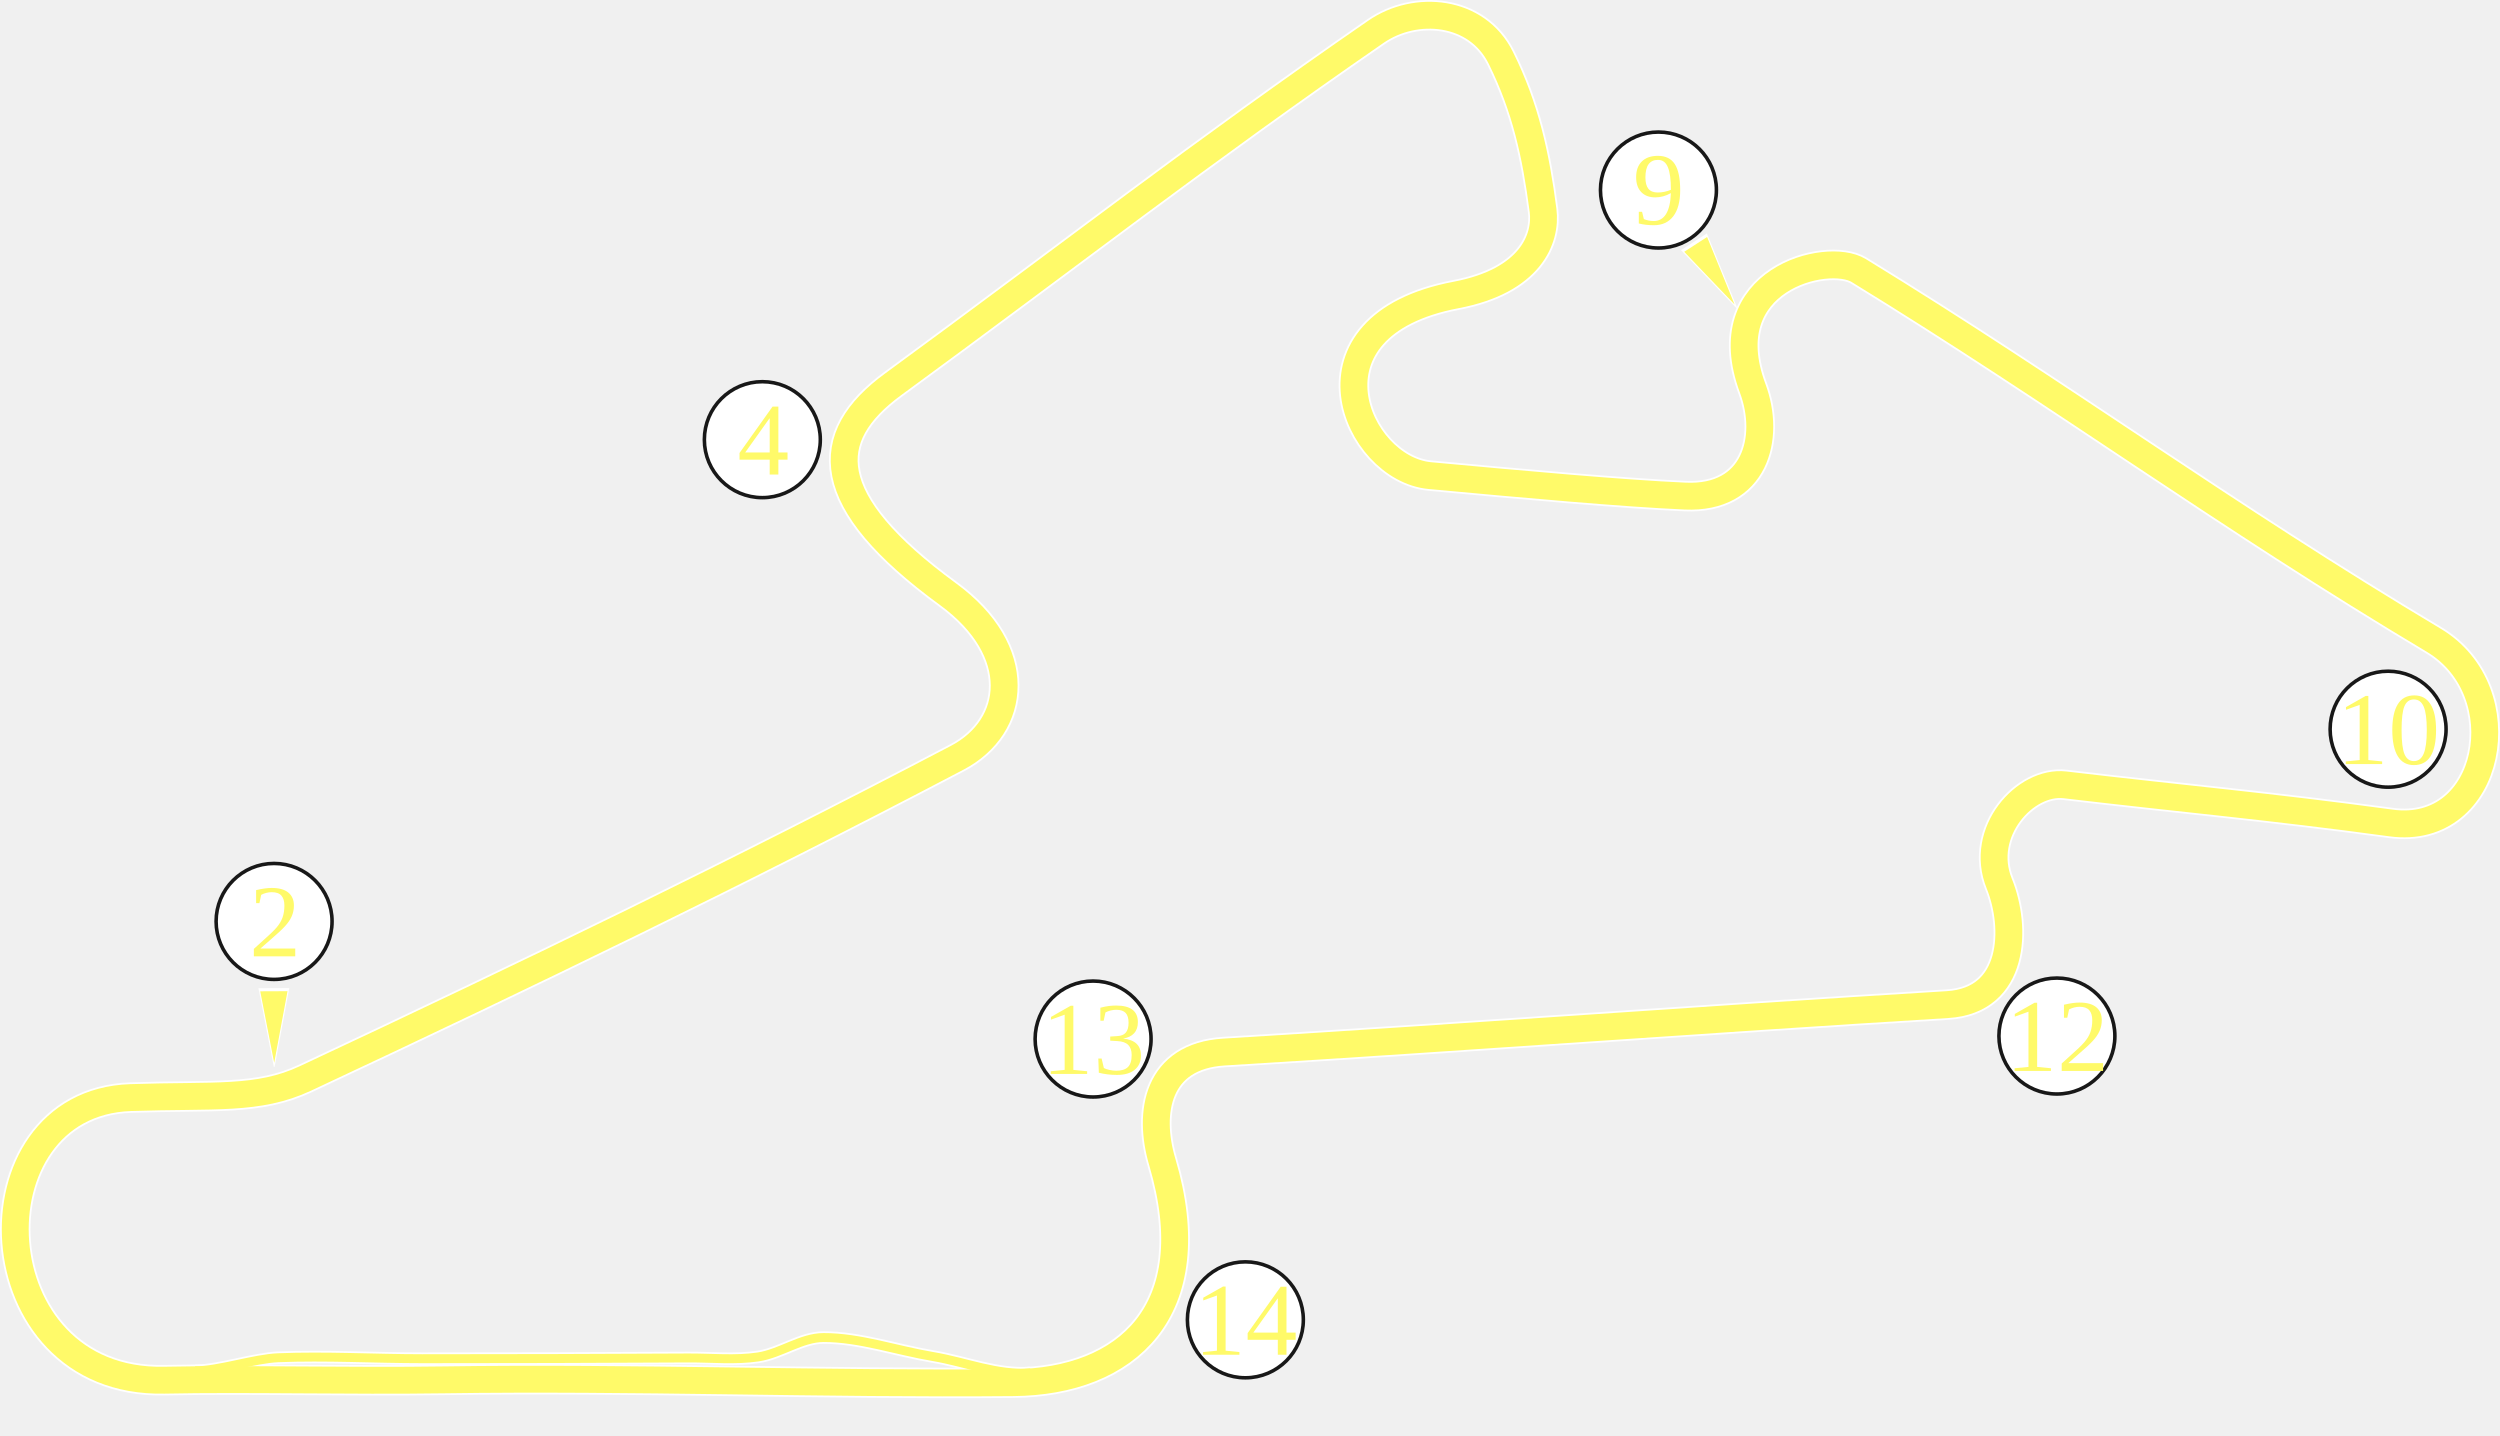
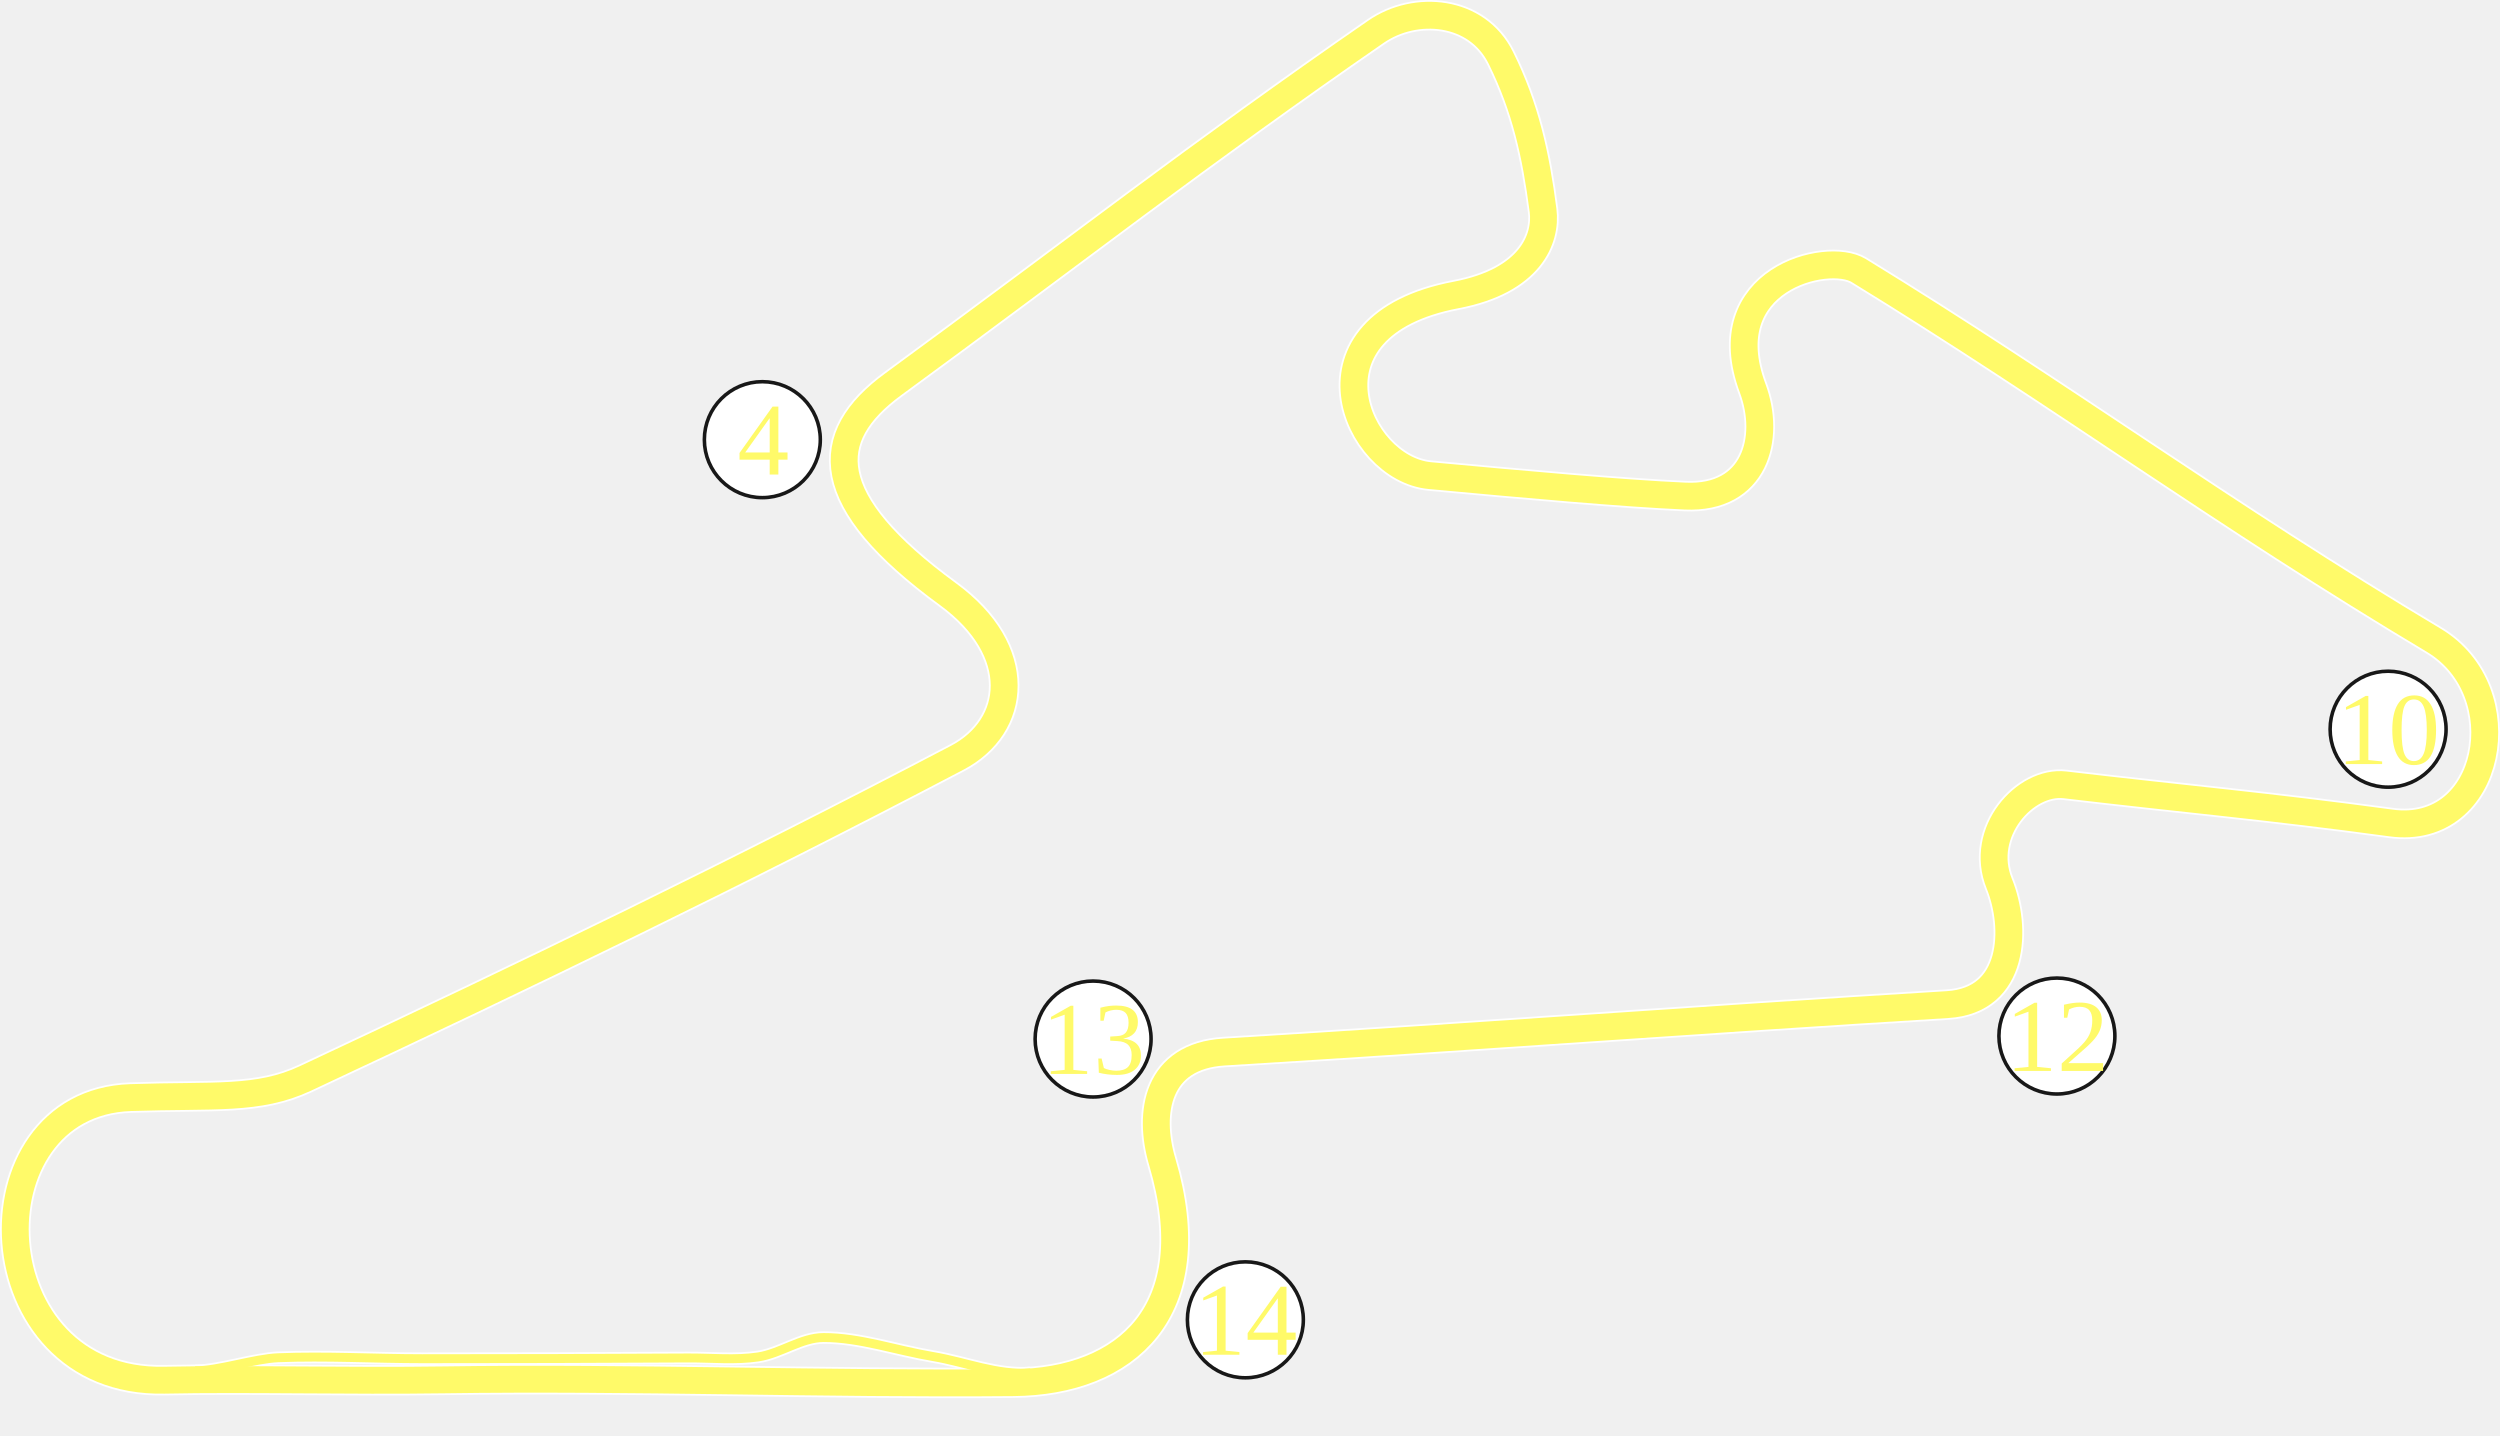
<svg xmlns="http://www.w3.org/2000/svg" xmlns:xlink="http://www.w3.org/1999/xlink" version="1.0" id="svg3582" height="800.895" width="1394.436">
  <defs id="defs3584">
    <clipPath id="clipPath3490" clipPathUnits="userSpaceOnUse">
      <rect transform="matrix(-0.7183395,0.6956928,-0.6956928,-0.7183395,0,0)" y="104.104" x="683.14" height="1003.748" width="1511.787" id="rect3492" style="opacity:1;fill:#006a00;fill-opacity:1;fill-rule:nonzero;stroke:none" />
    </clipPath>
    <pattern id="pattern4912" patternTransform="matrix(0.1737876,0,0,0.1737876,763.4772,1693.907)" height="18.138" width="18.181" patternUnits="userSpaceOnUse">
      <g transform="translate(-1025.535,-1215.281)" id="g4907">
        <rect y="1215.281" x="1025.535" height="18.096" width="18.173" id="rect4899" style="opacity:1;fill:#fffa69;fill-opacity:1;stroke:none;stroke-width:0.5;stroke-linecap:round;stroke-linejoin:round;stroke-miterlimit:4;stroke-dasharray:none;stroke-dashoffset:0;stroke-opacity:1" />
        <rect y="1215.281" x="1025.535" height="9.075" width="9.075" id="rect4903" style="opacity:1;fill:#ffffff;fill-opacity:1;stroke:none;stroke-width:0.5;stroke-linecap:round;stroke-linejoin:round;stroke-miterlimit:4;stroke-dasharray:none;stroke-dashoffset:0;stroke-opacity:1" />
        <rect y="1224.344" x="1034.641" height="9.075" width="9.075" id="rect4905" style="opacity:1;fill:#ffffff;fill-opacity:1;stroke:none;stroke-width:0.5;stroke-linecap:round;stroke-linejoin:round;stroke-miterlimit:4;stroke-dasharray:none;stroke-dashoffset:0;stroke-opacity:1" />
      </g>
    </pattern>
    <pattern patternTransform="matrix(0.4562459,1.6264824e-8,-1.6264824e-8,0.4562459,-1778.227,454.6431)" id="pattern4166" xlink:href="#pattern4912" />
    <clipPath id="clipPath3494" clipPathUnits="userSpaceOnUse">
      <rect transform="matrix(-0.9472965,-0.3203582,0.9519016,-0.3064038,0,0)" y="-2372.13" x="-4232.846" height="1468.418" width="2168.193" id="rect3496" style="opacity:1;fill:#006a00;fill-opacity:1;fill-rule:nonzero;stroke:none" />
    </clipPath>
    <clipPath id="clipPath9716" clipPathUnits="userSpaceOnUse">
      <path style="fill:#6a6a6a;fill-opacity:1;fill-rule:nonzero;stroke:#010101;stroke-width:0.943;stroke-linecap:round;stroke-linejoin:round;stroke-miterlimit:4;stroke-dasharray:none;stroke-dashoffset:0;stroke-opacity:1" d="M 871.135,932.363 C 1314.876,1345.252 1758.616,1758.14 2202.356,2171.029 C 2375.779,1984.647 2549.202,1798.266 2722.625,1611.884 C 2278.885,1198.996 1835.145,786.108 1391.405,373.219 C 1217.982,559.601 1044.559,745.982 871.135,932.363 z" id="path9718" />
    </clipPath>
  </defs>
  <g transform="translate(164.2099,-438.3449)" id="layer1">
    <path style="fill:none;fill-rule:evenodd;stroke:#ffffff;stroke-width:7;stroke-linecap:butt;stroke-linejoin:round;stroke-miterlimit:4;stroke-dasharray:none;stroke-opacity:1" d="m 410.58,1204.133 c -18.536,1.395 -36.324,-6.119 -54.382,-9.14 -20.381,-3.41 -40.929,-10.639 -61.081,-10.598 -12.356,0.025 -24.009,8.941 -36.421,10.81 -12.766,1.922 -26.058,0.505 -39.089,0.575 -49.443,0.263 -98.888,0.447 -148.332,0.421 -26.779,-0.014 -53.638,-1.622 -80.335,-0.543 -13.22,0.535 -33.168,7.271 -46.358,7.321" id="path4291" />
    <path style="font-size:40px;fill:none;fill-rule:evenodd;stroke:#ffffff;stroke-width:17;stroke-linecap:butt;stroke-linejoin:round;stroke-miterlimit:4;stroke-dasharray:none;stroke-opacity:1" d="m 83.086,1208.002 c -52.176,0.774 -109.434,-0.784 -155.665,0.179 -104.51,2.176 -110.15,-154.504 -18.781,-157.627 46.692,-1.595 71.153,1.649 97.465,-10.664 C 131.45,981.237 247.87,924.923 369.637,861.043 c 33.539,-17.595 38.145,-59.682 -5.045,-91.242 -71.379,-52.159 -70.9,-87.651 -30.59,-117.13 98.999,-72.4 170.99,-128.777 269.276,-196.619 22.095,-15.252 56.293,-12.309 69.618,14.529 13.82,27.834 19.537,54.086 23.562,85.083 2.083,16.045 -7.25,39.355 -48.431,47.192 -90.669,17.256 -55.846,96.962 -14.729,100.769 53.38,4.942 107.215,9.853 142.453,11.433 38.854,1.742 48.02,-32.285 37.645,-60.114 -22.603,-60.63 41.499,-76.507 59.128,-65.705 112.323,68.82 204.106,136.63 320.733,206.222 47.681,28.451 32.591,109.615 -23.855,101.917 -68.201,-9.301 -115.226,-13.373 -181.778,-21.251 -22.242,-2.633 -48.371,26.32 -36.698,55.083 9.936,24.482 8.981,65.159 -28.851,67.472 -142.946,8.734 -260.982,17.762 -403.583,26.47 -37.161,2.269 -42.683,33.479 -34.409,61.326 24.723,83.421 -20.199,122.489 -83.064,123.075 -106.106,0.988 -211.951,-3.124 -317.931,-1.55 z" id="path4289" />
    <path id="path4189" d="m 410.58,1204.133 c -18.536,1.395 -36.324,-6.119 -54.382,-9.14 -20.381,-3.41 -40.929,-10.639 -61.081,-10.598 -12.356,0.025 -24.009,8.941 -36.421,10.81 -12.766,1.922 -26.058,0.505 -39.089,0.575 -49.443,0.263 -98.888,0.447 -148.332,0.421 -26.779,-0.014 -53.638,-1.622 -80.335,-0.543 -13.22,0.535 -33.168,7.271 -46.358,7.321" style="fill:none;fill-rule:evenodd;stroke:#fffa69;stroke-width:5;stroke-linecap:butt;stroke-linejoin:round;stroke-miterlimit:4;stroke-dasharray:none;stroke-opacity:1" />
    <path id="path3618" d="m 83.086,1208.002 c -52.176,0.774 -109.434,-0.784 -155.665,0.179 -104.51,2.176 -110.15,-154.504 -18.781,-157.627 46.692,-1.595 71.153,1.649 97.465,-10.664 C 131.45,981.237 247.87,924.923 369.637,861.043 c 33.539,-17.595 38.145,-59.682 -5.045,-91.242 -71.379,-52.159 -70.9,-87.651 -30.59,-117.13 98.999,-72.4 170.99,-128.777 269.276,-196.619 22.095,-15.252 56.293,-12.309 69.618,14.529 13.82,27.834 19.537,54.086 23.562,85.083 2.083,16.045 -7.25,39.355 -48.431,47.192 -90.669,17.256 -55.846,96.962 -14.729,100.769 53.38,4.942 107.215,9.853 142.453,11.433 38.854,1.742 48.02,-32.285 37.645,-60.114 -22.603,-60.63 41.499,-76.507 59.128,-65.705 112.323,68.82 204.106,136.63 320.733,206.222 47.681,28.451 32.591,109.615 -23.855,101.917 -68.201,-9.301 -115.226,-13.373 -181.778,-21.251 -22.242,-2.633 -48.371,26.32 -36.698,55.083 9.936,24.482 8.981,65.159 -28.851,67.472 -142.946,8.734 -260.982,17.762 -403.583,26.47 -37.161,2.269 -42.683,33.479 -34.409,61.326 24.723,83.421 -20.199,122.489 -83.064,123.075 -106.106,0.988 -211.951,-3.124 -317.931,-1.55 z" style="font-size:40px;fill:none;fill-rule:evenodd;stroke:#fffa69;stroke-width:15;stroke-linecap:butt;stroke-linejoin:round;stroke-miterlimit:4;stroke-dasharray:none;stroke-opacity:1" />
-     <g transform="translate(2.912573,-86.40637)" id="g4399">
-       <g id="g4235" transform="matrix(1.44,0,0,1.44,-387.5345,-323.61)">
-         <circle r="22.458" cy="1170.128" cx="528.577" transform="translate(266.8715,-507.3822)" id="path4233" style="display:inline;overflow:visible;visibility:visible;opacity:1;fill:#ffffff;fill-opacity:1;fill-rule:nonzero;stroke:#181818;stroke-width:1.389;stroke-linecap:round;stroke-linejoin:round;stroke-miterlimit:4;stroke-dasharray:none;stroke-dashoffset:66;stroke-opacity:1;marker:none;marker-start:none;marker-mid:none;marker-end:none;enable-background:accumulate" />
-         <text id="text4161" y="675.988" x="785.517" style="font-style:normal;font-weight:normal;line-height:0%;font-family:'Times New Roman';writing-mode:lr-tb;fill:#fffa69;fill-opacity:1;stroke:none;stroke-width:1px;stroke-linecap:butt;stroke-linejoin:miter;stroke-opacity:1" xml:space="preserve">
-           <tspan style="font-size:40px;line-height:1.25" y="675.988" x="785.517" id="tspan4163">9</tspan>
-         </text>
-       </g>
-       <path clip-path="url(#clipPath3494)" transform="matrix(-0.5558322,0.3602128,-1.091776,-1.684681,3240.917,2409.912)" d="m 1695.937,1398.521 -24.481,0 12.241,-21.201 z" id="path4347" style="display:inline;opacity:1;fill:#fffa69;fill-opacity:1;stroke:#ffffff;stroke-width:0.867;stroke-linecap:round;stroke-linejoin:miter;stroke-miterlimit:4;stroke-dasharray:none;stroke-dashoffset:0;stroke-opacity:1" />
-     </g>
-     <g transform="translate(99.02752,-10.67944)" id="g4361">
-       <g id="g4277" transform="matrix(1.44,0,0,1.44,36.25002,-557.2355)">
-         <circle r="22.458" cy="1170.128" cx="528.577" transform="translate(-630.3919,-114.4288)" id="path4275" style="display:inline;overflow:visible;visibility:visible;opacity:1;fill:#ffffff;fill-opacity:1;fill-rule:nonzero;stroke:#181818;stroke-width:1.389;stroke-linecap:round;stroke-linejoin:round;stroke-miterlimit:4;stroke-dasharray:none;stroke-dashoffset:66;stroke-opacity:1;marker:none;marker-start:none;marker-mid:none;marker-end:none;enable-background:accumulate" />
-         <text id="text4133" y="1069.215" x="-111.414" style="font-style:normal;font-weight:normal;line-height:0%;font-family:'Times New Roman';writing-mode:lr-tb;fill:#fffa69;fill-opacity:1;stroke:none;stroke-width:1px;stroke-linecap:butt;stroke-linejoin:miter;stroke-opacity:1" xml:space="preserve">
-           <tspan style="font-size:40px;line-height:1.25" y="1069.215" x="-111.414" id="tspan4135">2</tspan>
-         </text>
-       </g>
-       <path style="display:inline;opacity:1;fill:#fffa69;fill-opacity:1;stroke:#ffffff;stroke-width:0.867;stroke-linecap:round;stroke-linejoin:miter;stroke-miterlimit:4;stroke-dasharray:none;stroke-dashoffset:0;stroke-opacity:1" id="path4359" d="m 1695.937,1398.521 -24.481,0 12.241,-21.201 z" transform="matrix(0.6623404,-0.00281068,-0.00851869,-2.007499,-1213.743,3813.313)" clip-path="url(#clipPath3494)" />
-     </g>
    <g id="g4368" transform="matrix(1.44,0,0,1.44,-254.3813,-469.9165)">
      <circle r="22.458" cy="1170.128" cx="528.577" transform="translate(-170.6716,-369.09)" id="path4370" style="display:inline;overflow:visible;visibility:visible;opacity:1;fill:#ffffff;fill-opacity:1;fill-rule:nonzero;stroke:#181818;stroke-width:1.389;stroke-linecap:round;stroke-linejoin:round;stroke-miterlimit:4;stroke-dasharray:none;stroke-dashoffset:66;stroke-opacity:1;marker:none;marker-start:none;marker-mid:none;marker-end:none;enable-background:accumulate" />
      <text id="text4372" y="814.554" x="348.286" style="font-style:normal;font-weight:normal;line-height:0%;font-family:'Times New Roman';writing-mode:lr-tb;fill:#fffa69;fill-opacity:1;stroke:none;stroke-width:1px;stroke-linecap:butt;stroke-linejoin:miter;stroke-opacity:1" xml:space="preserve">
        <tspan style="font-size:40px;line-height:1.25" y="814.554" x="348.286" id="tspan4374">4</tspan>
      </text>
    </g>
    <g transform="matrix(1.44,0,0,1.44,-544.7612,-389.316)" id="g4221-8">
      <circle r="22.458" cy="1170.128" cx="528.577" style="display:inline;overflow:visible;visibility:visible;opacity:1;fill:#ffffff;fill-opacity:1;fill-rule:nonzero;stroke:#181818;stroke-width:1.389;stroke-linecap:round;stroke-linejoin:round;stroke-miterlimit:4;stroke-dasharray:none;stroke-dashoffset:66;stroke-opacity:1;marker:none;marker-start:none;marker-mid:none;marker-end:none;enable-background:accumulate" id="path4219-1" transform="translate(660.7064,-312.9148)" />
      <text xml:space="preserve" style="font-style:normal;font-weight:normal;line-height:0%;font-family:'Times New Roman';writing-mode:lr-tb;fill:#fffa69;fill-opacity:1;stroke:none;stroke-width:1px;stroke-linecap:butt;stroke-linejoin:miter;stroke-opacity:1" x="1169.381" y="870.729" id="text4169-9">
        <tspan style="font-size:40px;line-height:1.25" x="1169.381" y="870.729" id="tspan4257">10</tspan>
      </text>
    </g>
    <g transform="matrix(1.44,0,0,1.44,-1182.145,-59.8835)" id="g4221-1">
      <circle r="22.458" cy="1170.128" cx="528.577" style="display:inline;overflow:visible;visibility:visible;opacity:1;fill:#ffffff;fill-opacity:1;fill-rule:nonzero;stroke:#181818;stroke-width:1.389;stroke-linecap:round;stroke-linejoin:round;stroke-miterlimit:4;stroke-dasharray:none;stroke-dashoffset:66;stroke-opacity:1;marker:none;marker-start:none;marker-mid:none;marker-end:none;enable-background:accumulate" id="path4219-4" transform="translate(660.7064,-312.9148)" />
      <text xml:space="preserve" style="font-style:normal;font-weight:normal;line-height:0%;font-family:'Times New Roman';writing-mode:lr-tb;fill:#fffa69;fill-opacity:1;stroke:none;stroke-width:1px;stroke-linecap:butt;stroke-linejoin:miter;stroke-opacity:1" x="1169.381" y="870.729" id="text4169-93">
        <tspan style="font-size:40px;line-height:1.25" x="1169.381" y="870.729" id="tspan4273">14</tspan>
      </text>
    </g>
    <g transform="matrix(1.44,0,0,1.44,-1267.08,-216.5033)" id="g4221-3">
      <circle r="22.458" cy="1170.128" cx="528.577" style="display:inline;overflow:visible;visibility:visible;opacity:1;fill:#ffffff;fill-opacity:1;fill-rule:nonzero;stroke:#181818;stroke-width:1.389;stroke-linecap:round;stroke-linejoin:round;stroke-miterlimit:4;stroke-dasharray:none;stroke-dashoffset:66;stroke-opacity:1;marker:none;marker-start:none;marker-mid:none;marker-end:none;enable-background:accumulate" id="path4219-19" transform="translate(660.7064,-312.9148)" />
      <text xml:space="preserve" style="font-style:normal;font-weight:normal;line-height:0%;font-family:'Times New Roman';writing-mode:lr-tb;fill:#fffa69;fill-opacity:1;stroke:none;stroke-width:1px;stroke-linecap:butt;stroke-linejoin:miter;stroke-opacity:1" x="1169.381" y="870.729" id="text4169-7">
        <tspan style="font-size:40px;line-height:1.25" id="tspan4171-1" x="1169.381" y="870.729">13</tspan>
      </text>
    </g>
    <g transform="matrix(1.44,0,0,1.44,-729.4931,-218.1707)" id="g4221-31">
      <circle r="22.458" cy="1170.128" cx="528.577" style="display:inline;overflow:visible;visibility:visible;opacity:1;fill:#ffffff;fill-opacity:1;fill-rule:nonzero;stroke:#181818;stroke-width:1.389;stroke-linecap:round;stroke-linejoin:round;stroke-miterlimit:4;stroke-dasharray:none;stroke-dashoffset:66;stroke-opacity:1;marker:none;marker-start:none;marker-mid:none;marker-end:none;enable-background:accumulate" id="path4219-12" transform="translate(660.7064,-312.9148)" />
      <text xml:space="preserve" style="font-style:normal;font-weight:normal;line-height:0%;font-family:'Times New Roman';writing-mode:lr-tb;fill:#fffa69;fill-opacity:1;stroke:none;stroke-width:1px;stroke-linecap:butt;stroke-linejoin:miter;stroke-opacity:1" x="1169.381" y="870.729" id="text4169-0">
        <tspan style="font-size:40px;line-height:1.25" id="tspan4171-5" x="1169.381" y="870.729">12</tspan>
      </text>
    </g>
  </g>
</svg>
